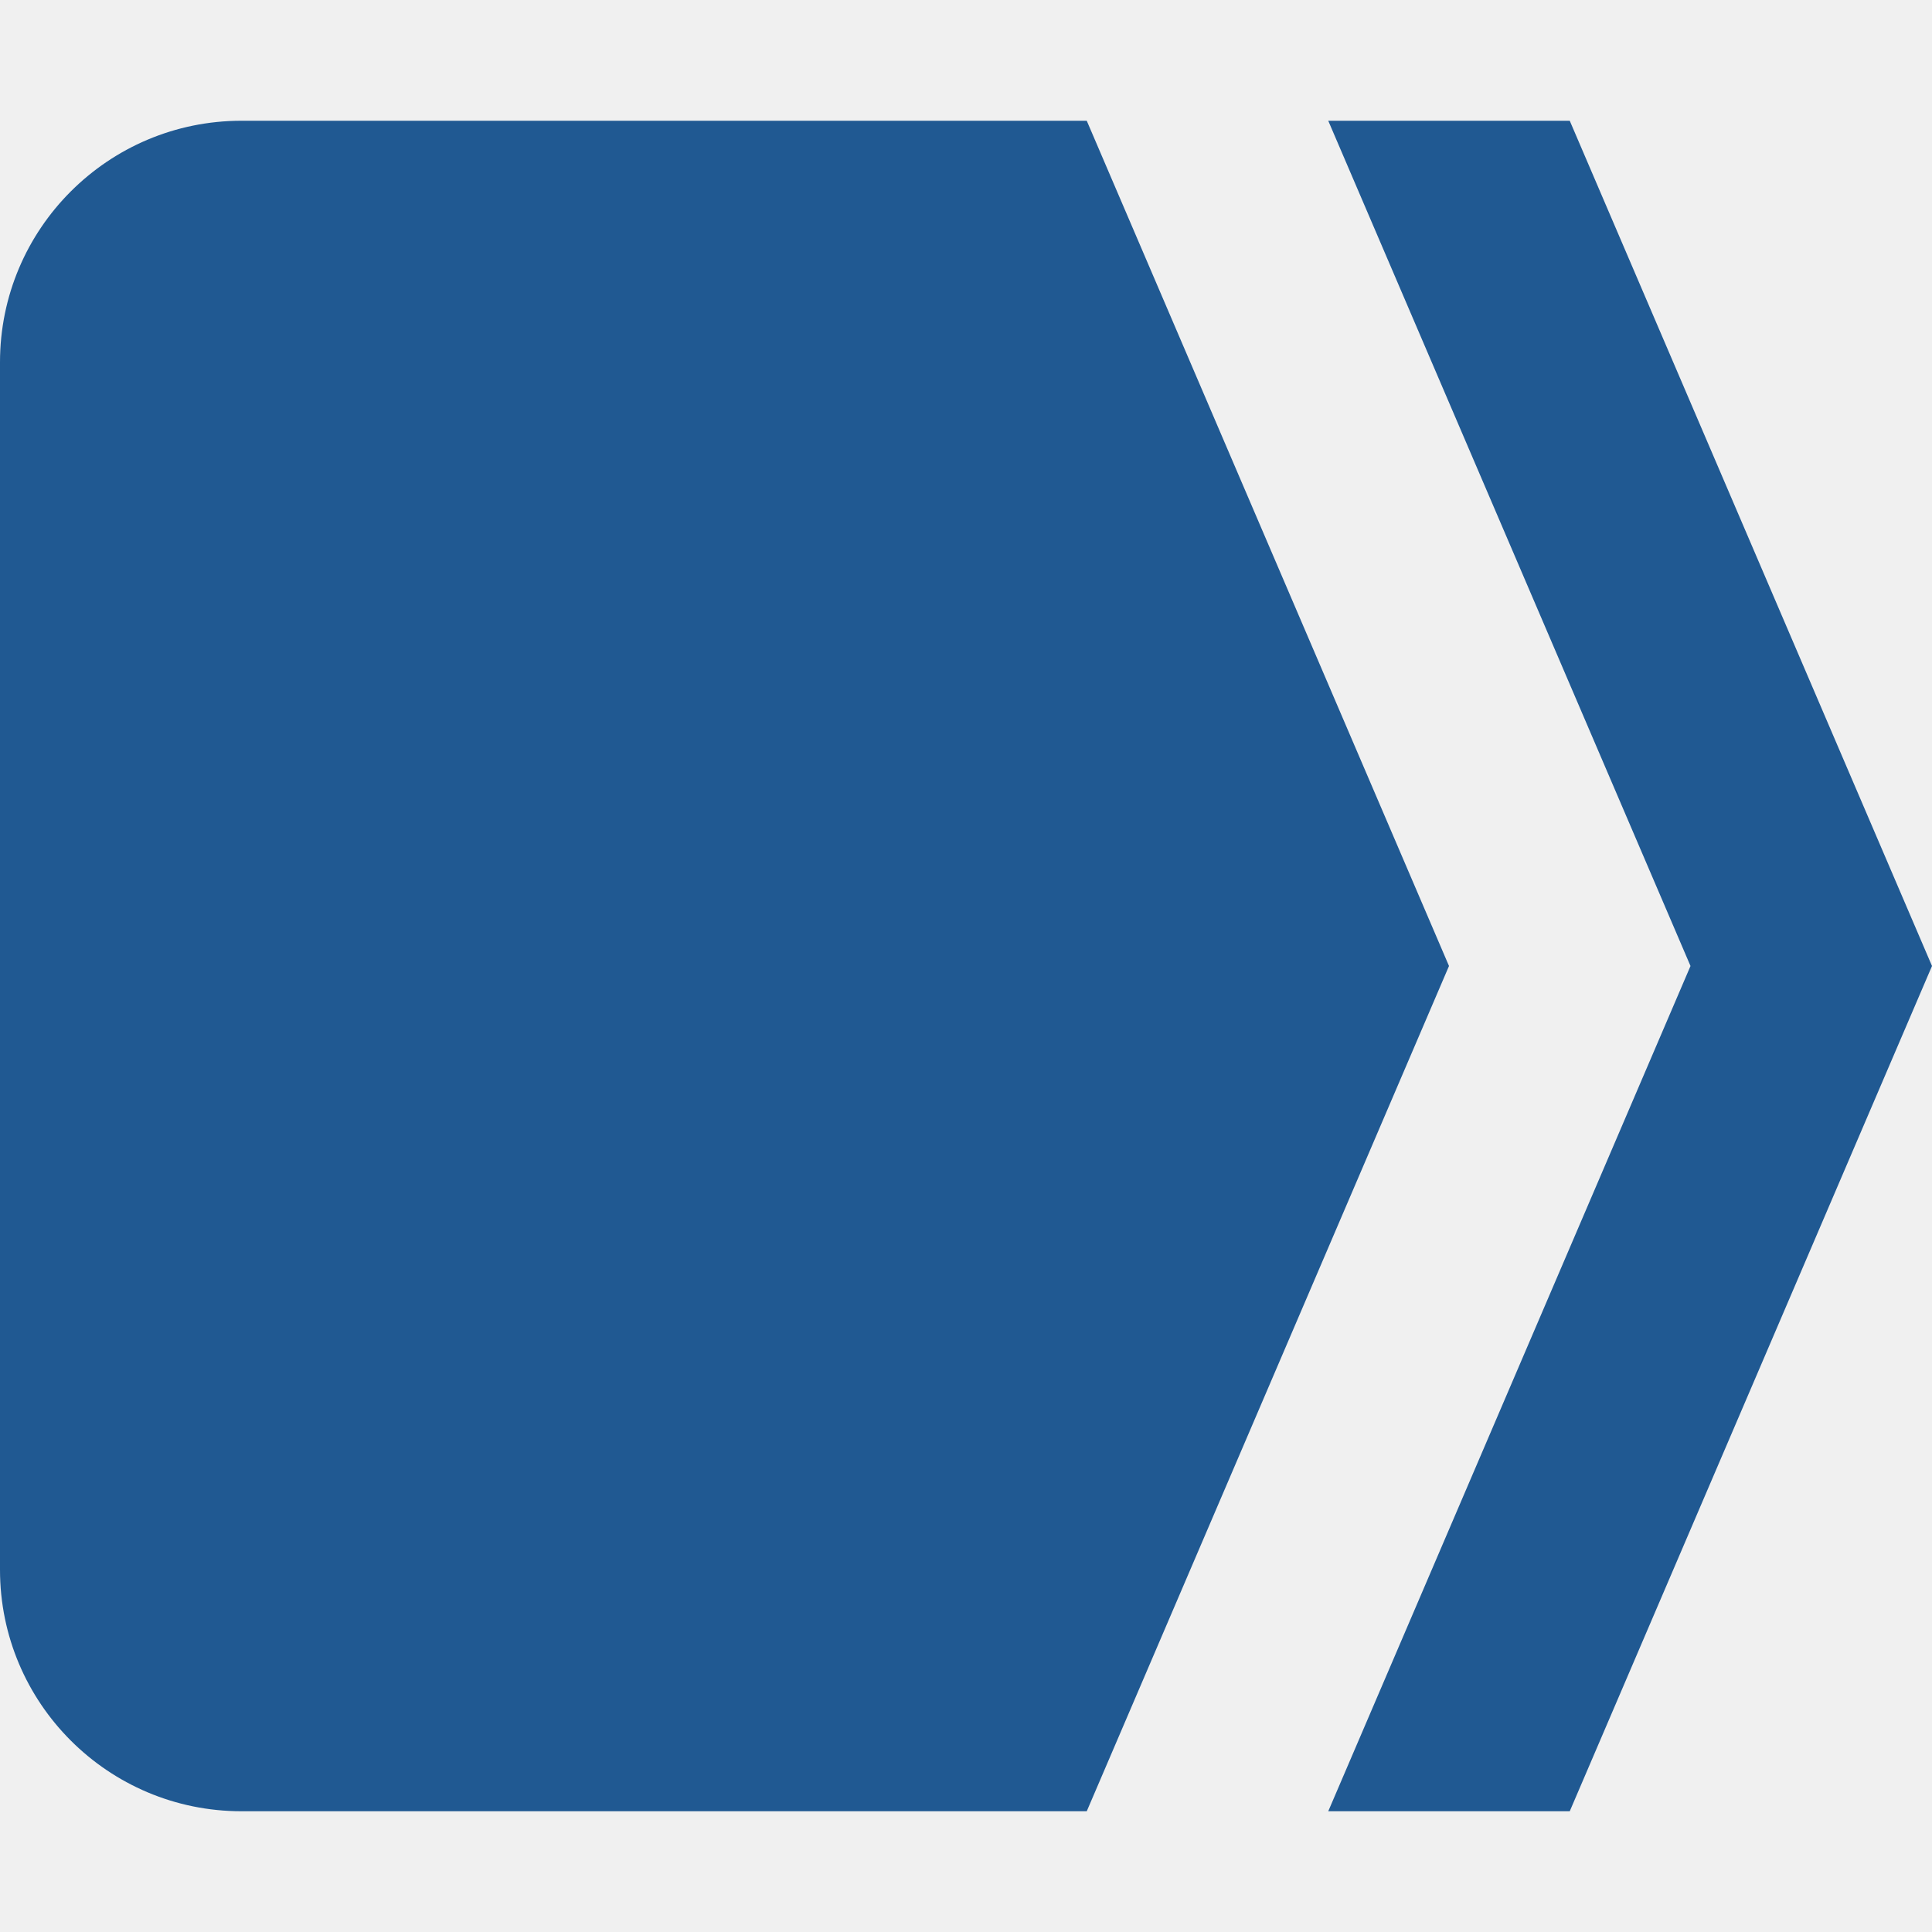
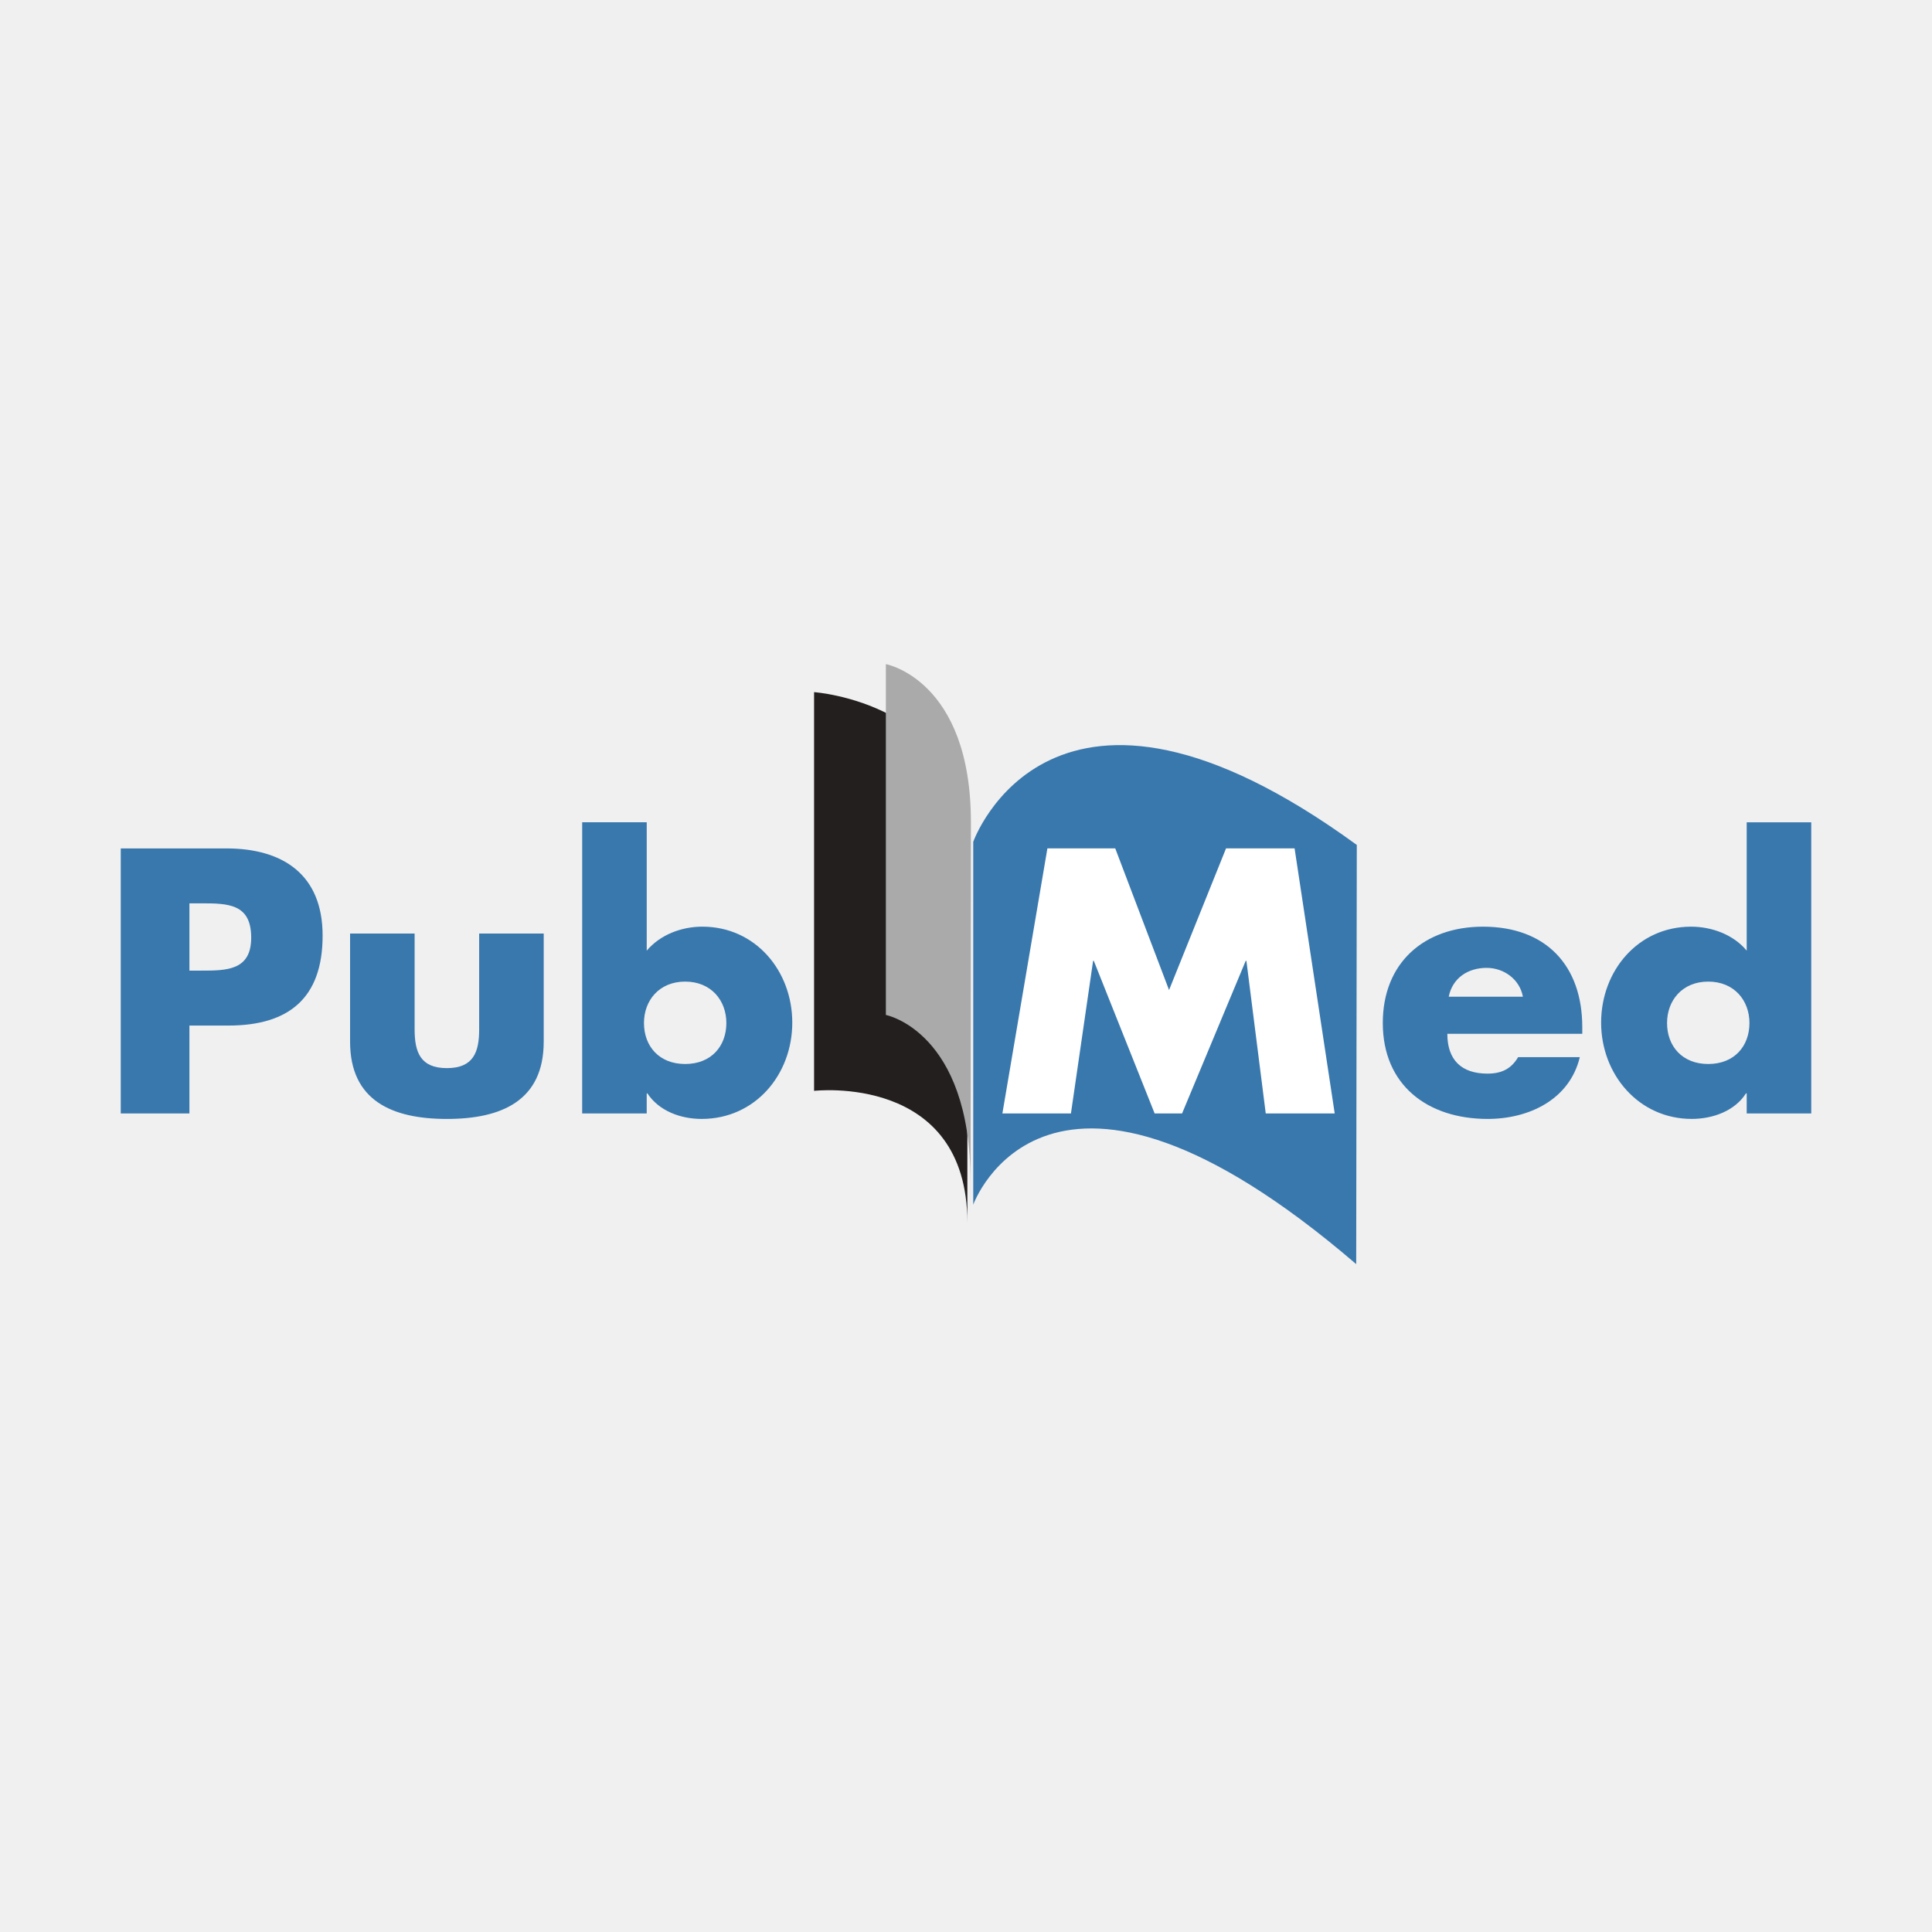
- <svg xmlns="http://www.w3.org/2000/svg" t="1721281989464" class="icon" viewBox="0 0 1024 1024" version="1.1" p-id="4310" width="200" height="200">
-   <path d="M128 64h448l192 448-192 448H128a128 128 0 0 1-128-128V192a128 128 0 0 1 128-128z" fill="#205992" p-id="4311" />
-   <path d="M704 64h128l192 448-192 448h-128l192-448z" fill="#205992" p-id="4312" />
+ <svg xmlns="http://www.w3.org/2000/svg" xmlns:xlink="http://www.w3.org/1999/xlink" width="160px" height="160px" viewBox="0 0 160 160" version="1.1">
+   <defs>
+     <rect id="path-1" x="0" y="0" width="160" height="160" />
+   </defs>
+   <g id="RAGFlow" stroke="none" stroke-width="1" fill="none" fill-rule="evenodd">
+     <g id="tool-logo" transform="translate(-1448, -81)">
+       <g id="pubmed" transform="translate(1448, 81)">
+         <mask id="mask-2" fill="white">
+           <use xlink:href="#path-1" />
+         </mask>
+         <use id="矩形" fill-opacity="0" fill="#D8D8D8" xlink:href="#path-1" />
+         <g id="Download-PubMed-Logo-in-SVG-Vector-or-PNG-File-Format---Logo-..." mask="url(#mask-2)" fill-rule="nonzero">
+           <g transform="translate(10, 55)">
+             <path d="M57.418,2.32 L57.418,35.34 C57.418,35.34 70.113,33.863 70.113,46.263 L70.113,15.013 C70.113,3.205 57.418,2.32 57.418,2.32" id="路径" fill="#231F1F" />
+             <path d="M63.364,0 L63.364,29.054 C63.364,29.054 70.372,30.406 70.372,42.805 C70.372,55.205 70.407,19.738 70.407,13.095 C70.408,1.287 63.364,0 63.364,0" id="路径" fill="#AAAAAA" />
+             <path d="M70.599,14.718 L70.599,44.767 C70.599,44.767 76.694,27.696 102.315,49.689 C102.315,41.719 102.364,21.618 102.364,14.974 C77.039,-3.477 70.599,14.718 70.599,14.718 M0,37.21 L5.686,37.21 L5.686,29.932 L8.925,29.932 C13.916,29.932 16.718,27.662 16.718,22.483 C16.718,17.448 13.455,15.262 8.737,15.262 L0,15.262 L0,37.21 Z M5.686,19.81 L6.657,19.81 C8.891,19.81 10.803,19.841 10.803,22.657 C10.803,25.382 8.745,25.382 6.657,25.382 L5.686,25.382 L5.686,19.81 Z M18.992,22.312 L18.992,31.264 C18.992,36.159 22.486,37.666 27.009,37.666 C31.532,37.666 35.028,36.16 35.028,31.264 L35.028,22.312 L29.683,22.312 L29.683,30.244 C29.683,32.125 29.212,33.457 27.009,33.457 C24.806,33.457 24.337,32.125 24.337,30.244 L24.337,22.312 L18.992,22.312 Z M38.213,37.21 L43.558,37.21 L43.558,35.55 L43.616,35.55 C44.573,37.008 46.368,37.665 48.107,37.665 C52.54,37.665 55.613,33.997 55.613,29.689 C55.613,25.408 52.569,21.742 48.165,21.742 C46.456,21.742 44.689,22.394 43.559,23.728 L43.559,13.098 L38.214,13.098 L38.213,37.21 Z M46.742,26.292 C48.9,26.292 50.154,27.859 50.154,29.72 C50.154,31.639 48.901,33.116 46.742,33.116 C44.585,33.116 43.331,31.639 43.331,29.72 C43.331,27.859 44.584,26.292 46.742,26.292 Z" id="形状" fill="#3978AD" />
+             <polygon id="路径" fill="#FFFFFF" points="80.526 24.573 80.584 24.573 85.622 37.21 87.894 37.21 93.164 24.573 93.222 24.573 94.824 37.21 100.535 37.21 97.212 15.261 91.535 15.261 86.816 26.991 82.36 15.261 76.741 15.261 73.014 37.21 78.691 37.21" />
+             <path d="M109.976,27.543 C110.295,25.98 111.577,25.155 113.119,25.155 C114.545,25.155 115.855,26.098 116.12,27.543 L109.976,27.543 Z M121.037,30.06 C121.037,24.953 118.023,21.743 112.818,21.743 C107.935,21.743 104.517,24.741 104.517,29.718 C104.517,34.87 108.229,37.665 113.202,37.665 C116.623,37.665 119.986,36.066 120.834,32.547 L115.726,32.547 C115.143,33.535 114.327,33.913 113.19,33.913 C111.001,33.913 109.862,32.754 109.862,30.613 L121.037,30.613 L121.037,30.06 Z M134.654,37.21 L140,37.21 L140,13.099 L134.654,13.099 L134.654,23.729 C133.552,22.395 131.755,21.743 130.046,21.743 C125.642,21.743 122.598,25.41 122.598,29.689 C122.598,33.967 125.7,37.664 130.104,37.664 C131.841,37.664 133.668,37.006 134.593,35.549 L134.654,35.549 L134.654,37.21 Z M131.47,26.292 C133.627,26.292 134.882,27.859 134.882,29.72 C134.882,31.639 133.629,33.116 131.47,33.116 C129.314,33.116 128.058,31.639 128.058,29.72 C128.058,27.859 129.312,26.292 131.47,26.292 Z" id="形状" fill="#3978AD" />
+           </g>
+         </g>
+       </g>
+     </g>
+   </g>
</svg>
